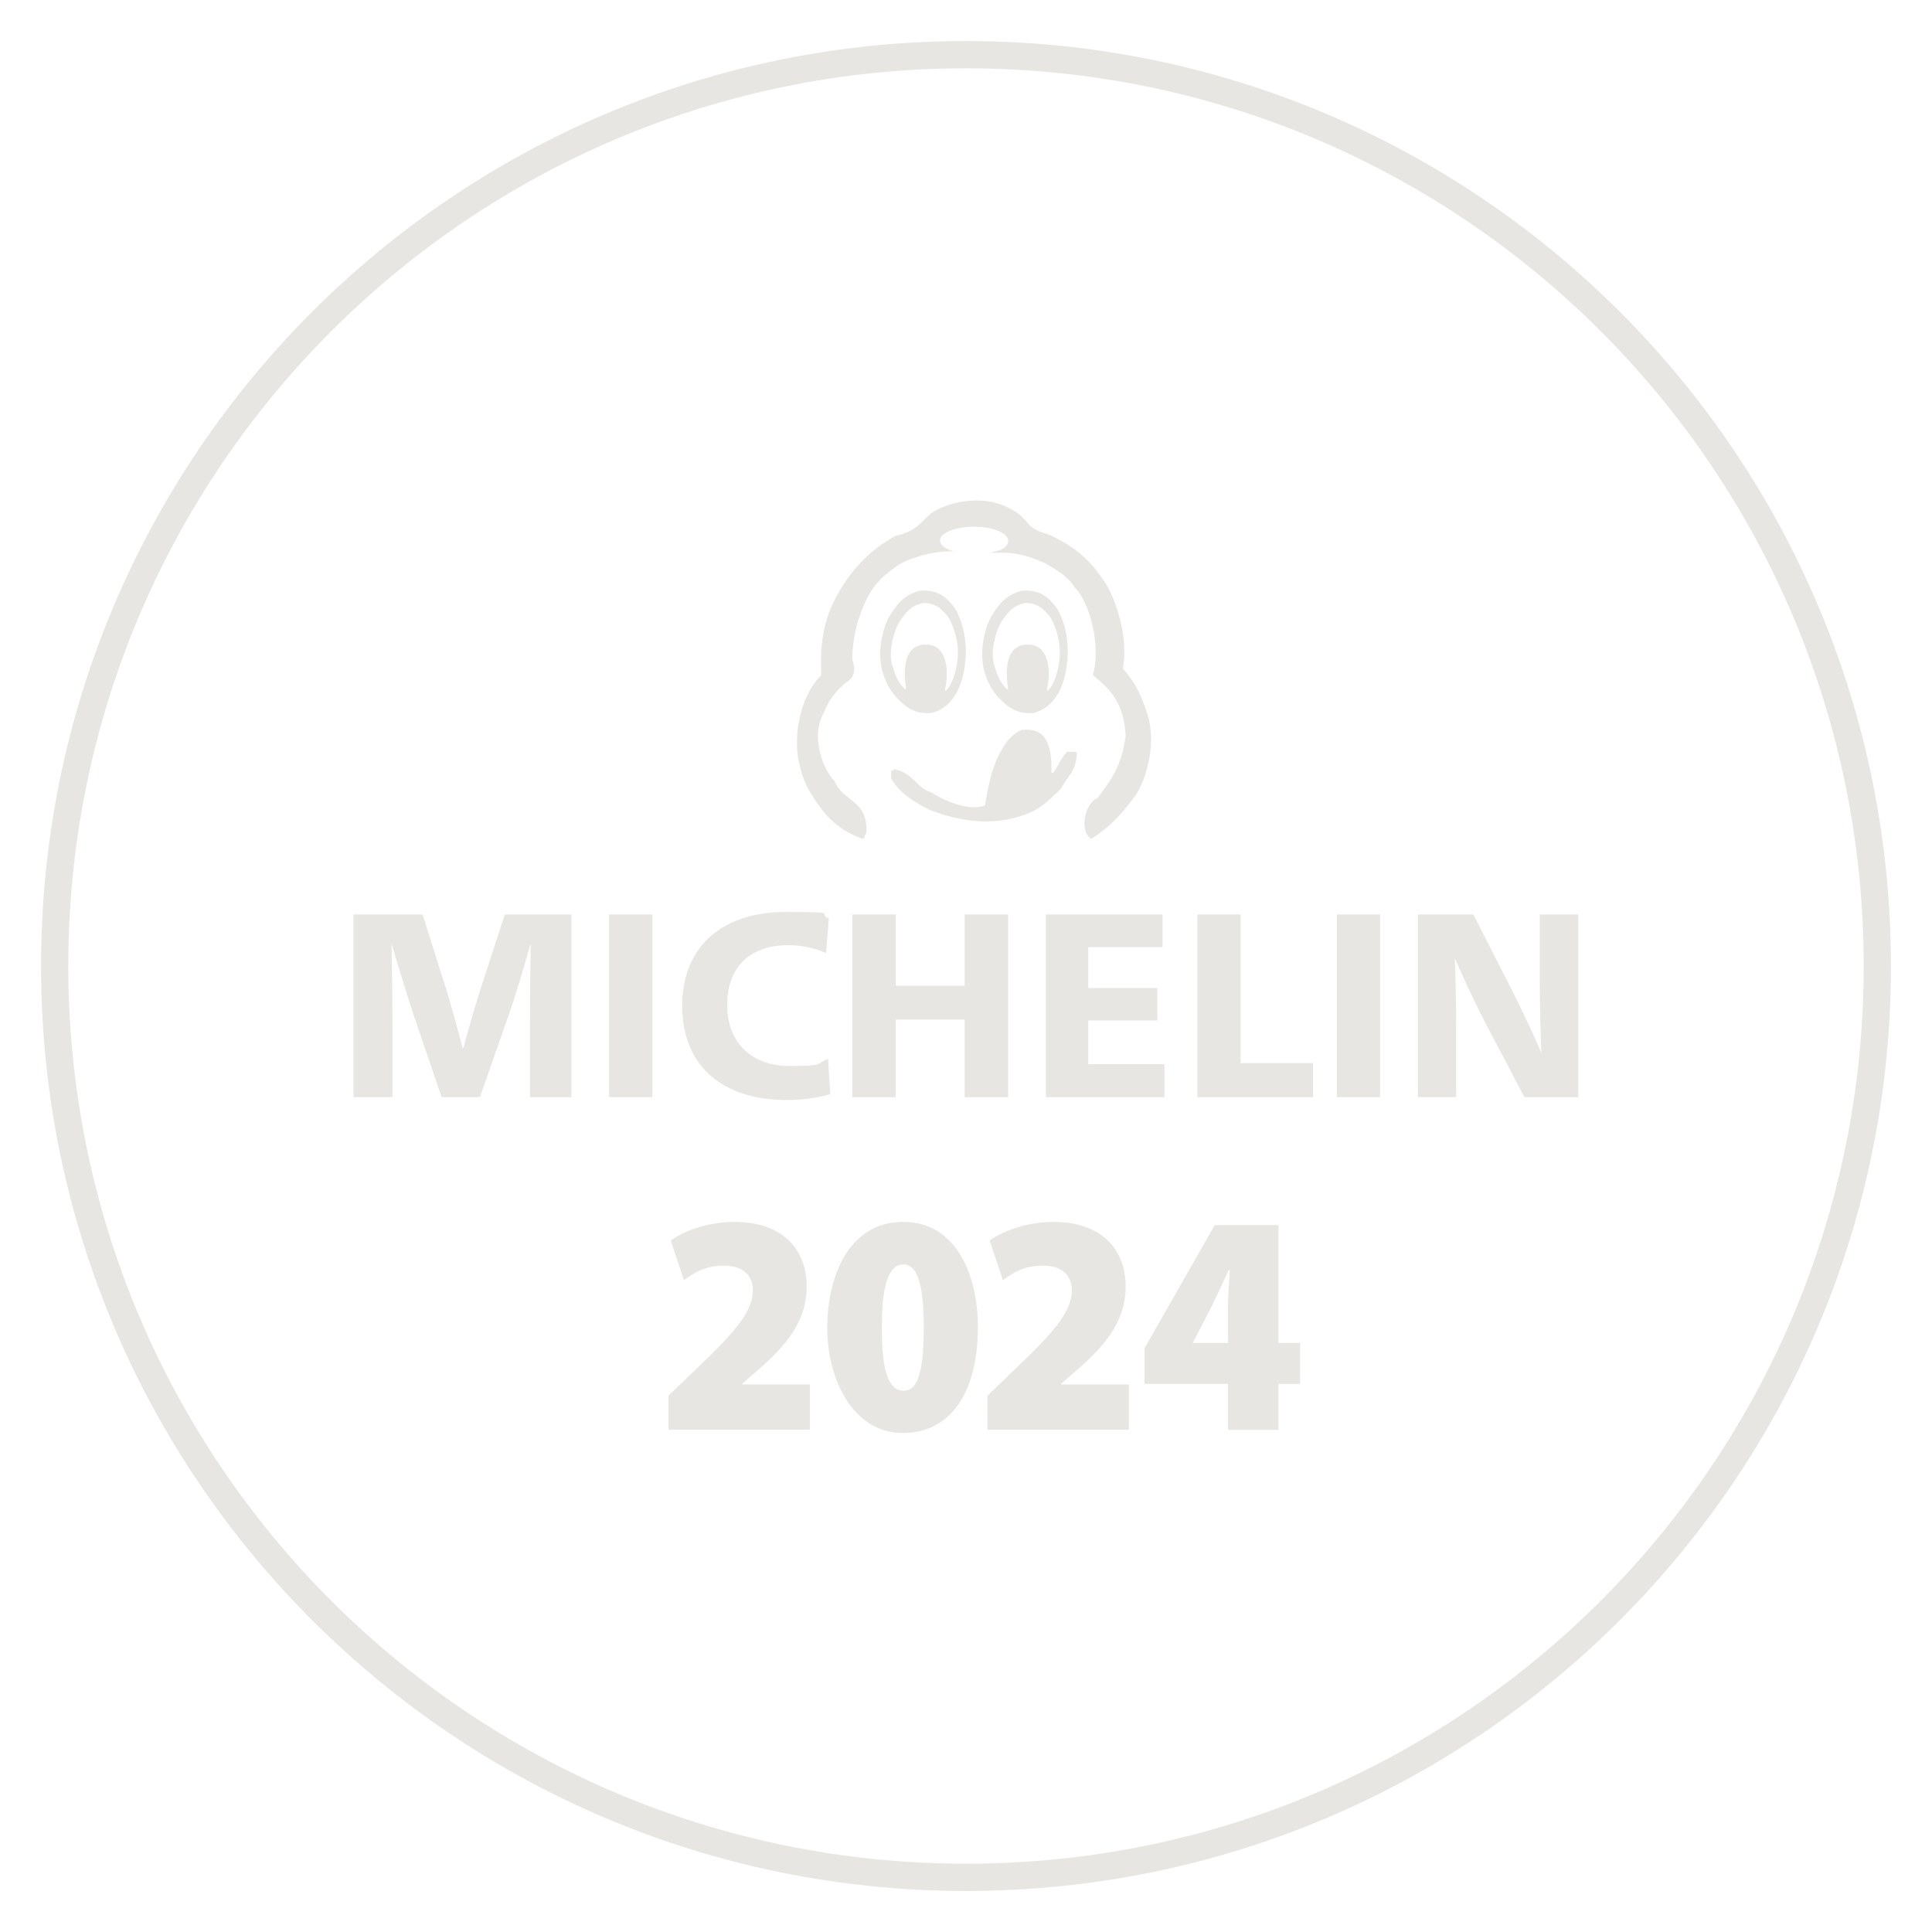
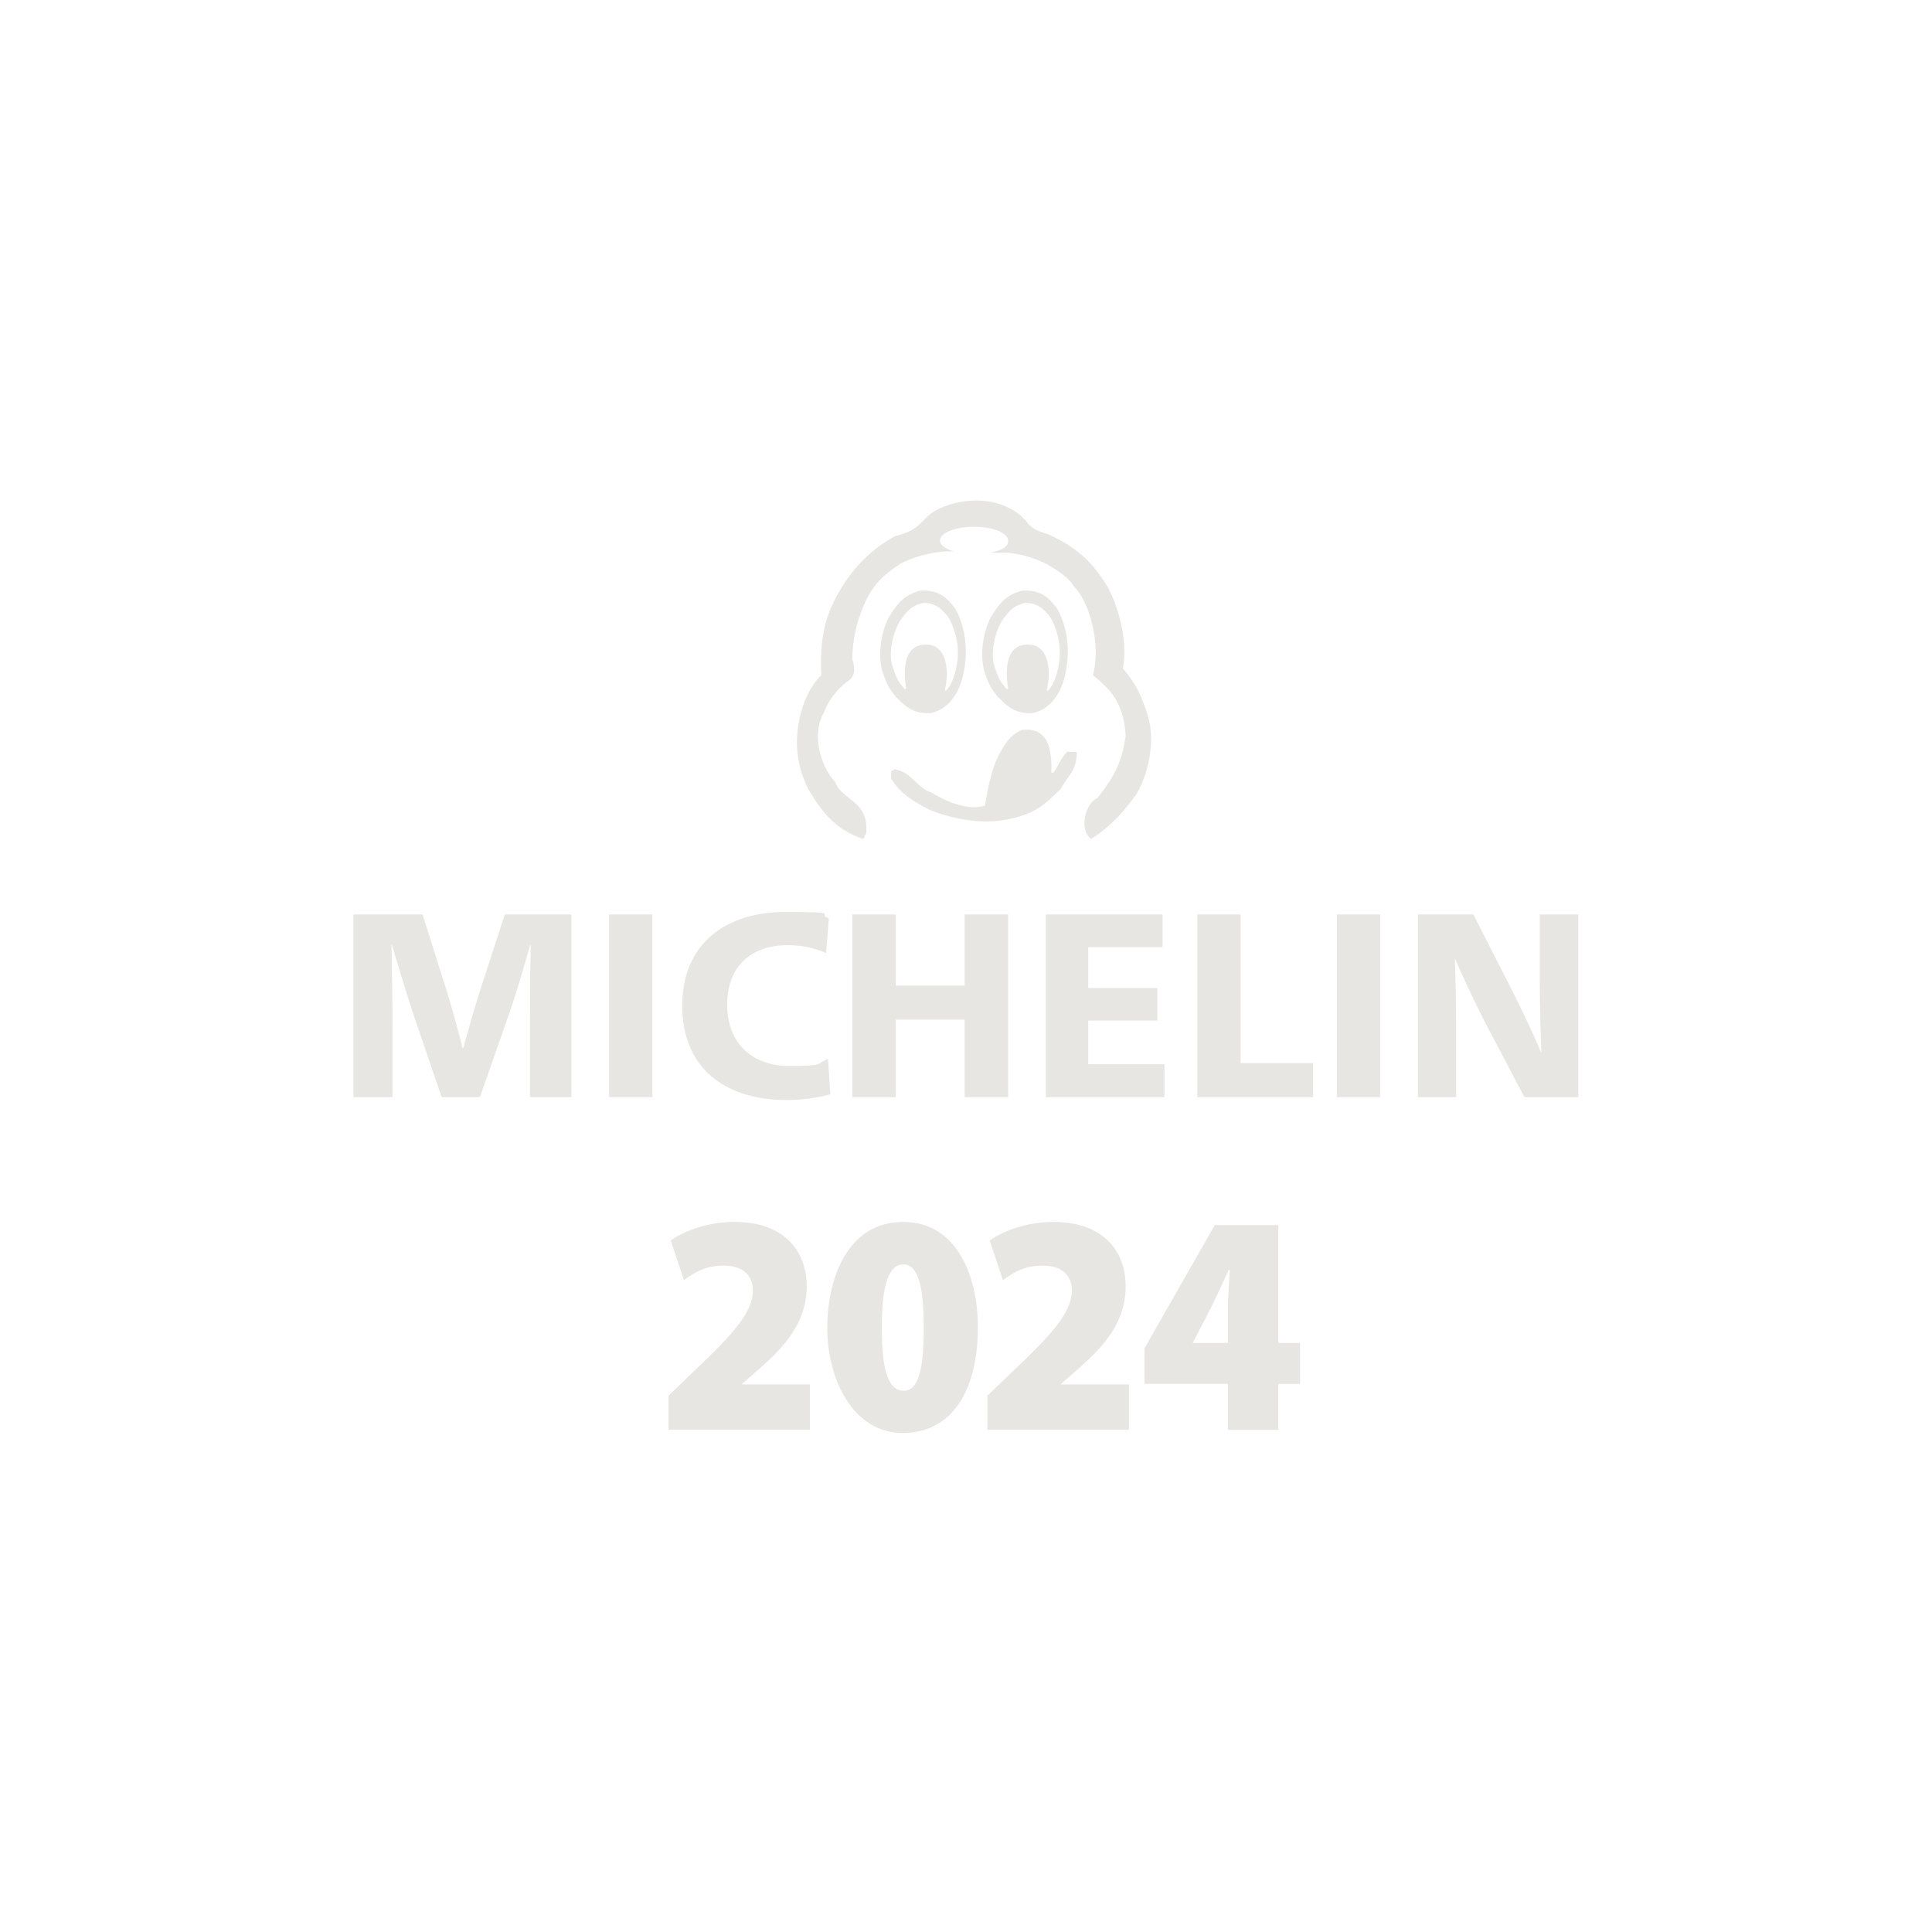
<svg xmlns="http://www.w3.org/2000/svg" viewBox="3481.858 -18.742 1559.684 1559.684" fill="none" role="img" aria-label="Michelin 2024">
  <defs>
    <style type="text/css">
  .cls-6 { fill: none; stroke: #e8e6e3; stroke-miterlimit: 10; stroke-width: 22px; }
  .cls-1, .cls-2, .cls-3, .cls-4, .cls-5 { fill: #e8e6e3; fill-rule: evenodd; stroke-width: 0; }
</style>
  </defs>
  <g class="stamp">
    <g>
      <g>
        <g>
-           <circle class="cls-6" cx="4261.7" cy="761.1" r="735.7" />
          <g>
            <path class="cls-4" d="M3841.5,777.8c4.6,15,9.7,33.6,13.9,49.9h.4c4.4-16.3,9.7-34.9,14.6-49.9l19-58.3h53.7v147.5h-33.4v-59.2c0-18.2.2-44,.6-63.8h-.4c-4.6,16.5-12.3,42.3-16.7,54.7l-23.9,68.3h-30.9l-23.2-68c-2.3-6.8-13.1-41.6-16.9-55h-.4c.4,19.9.8,45.7.8,63.8v59.2h-31.5v-147.5h55.8l18.4,58.3Z" />
            <path class="cls-4" d="M4008.5,867h-34.9v-147.5h34.9v147.5Z" />
            <path class="cls-4" d="M4148.6,750.6c-10.1-4.4-19.9-6.3-30.9-6.3-28.9,0-48.8,16.5-48.8,48s20.5,49.5,50.1,49.5,20.5-1.5,31.3-5.7l1.9,28.5c-10.1,3-22.8,4.7-35.3,4.7-50.5,0-84.3-26.4-84.3-76.1s34.7-75.7,82.9-75.7,24.5,1.3,35.5,5.1l-2.3,28.1Z" />
            <path class="cls-4" d="M4295.7,867h-35.1v-62.6h-55.6v62.6h-35.1v-147.5h35.1v57.5h55.6v-57.5h35.1v147.5Z" />
            <path class="cls-4" d="M4420.4,719.5v26.4h-60v33h55.8v26.2h-55.8v35.3h61.5v26.6h-95.7v-147.5h94.3Z" />
            <path class="cls-4" d="M4483.4,839.5h58.5v27.5h-93.4v-147.5h34.9v120h0Z" />
            <path class="cls-4" d="M4596,867h-34.9v-147.5h34.9v147.5Z" />
            <path class="cls-4" d="M4724.9,719.5h31.1v147.5h-43.5l-31.9-60.7c-8.5-16.3-19.9-41-23.9-50.7h-.4c.6,9.1,1.1,39.7,1.1,52.4v59h-30.9v-147.5h44.8l32.1,63c5.5,10.6,18.2,37.6,22.4,48h.4c-.6-10.8-1.3-41-1.3-56.8v-54.1h0Z" />
          </g>
        </g>
        <g>
          <path class="cls-1" d="M4330.6,605.5c.7-19.5-2.6-37.8-24.2-34.9-9.6,4.3-13.9,12.2-18.8,21.2-5.7,12.1-8.3,26-10.6,39.8-14.1,4.9-34.9-5-43-10.5-12.8-3.8-14.6-16-30.7-19.1,1.2,2.3-2.3-.2-2.1,3.2,0,1.1,0,2.1.2,4.8,7.1,11.8,18.1,18.6,31.5,25.3,27,10.4,55.4,13.2,82,1.3,9.2-4.5,16.1-11.4,23.5-18.7,4.7-9.5,12.5-14,12.8-28.7-.3-2.1-4.6-.3-7.7-1.2-4.9,4.8-6.9,10.8-11.1,16.9,0,0-2.4.3-1.8.6Z" />
          <g>
            <path class="cls-4" d="M4306.4,458.1c.1,0,.2,0,.3,0,0,0-.1,0-.3,0Z" />
            <path class="cls-4" d="M4343.4,500c-.3-10.6-5.7-24.9-9.5-29.2-5.5-7.1-12.1-13.7-27.2-12.7,0,0-.2,0-.7.2-13.7,4.1-18.3,11.8-24.5,21.6-6.1,12.2-8.6,29-5.2,42.7,3.4,11.1,6.1,15,10.9,21.1,6.2,5.8,12.7,14.3,28.8,13.2,8.5-2.4,11.1-5.2,15.1-8.9,4-4.9,6.8-8.7,9.9-18.8,2.4-9.8,3.5-19.4,2.5-29ZM4328.4,538.3l-.3.5-1.1-.2v-.7c4-16.4.7-36.1-14.4-36.2-18.6-1.1-19.5,19.8-16.9,35.2l-.9,1c-4.2-4.8-6.6-7.6-9.5-17-5-12.3.4-30.5,5.6-38.7,4.8-6.4,8-11.9,18.6-14.2,9.6,0,13.9,4.4,17.9,8.7,4.5,4.1,10.2,18.8,10,30.9.4,11.1-4.2,26.4-9.2,30.7Z" />
          </g>
          <g>
            <path class="cls-4" d="M4224.1,458.1c.1,0,.2,0,.3,0,0,0,0,0-.3,0Z" />
            <path class="cls-4" d="M4261.1,500c-.3-10.6-5.7-24.9-9.5-29.2-5.5-7.1-12.1-13.7-27.2-12.7,0,0-.2,0-.7.2-13.7,4.1-18.3,11.8-24.5,21.6-6.1,12.2-8.6,29-5.2,42.7,3.4,11.1,6.1,15,10.9,21.1,6.2,5.8,12.7,14.3,28.8,13.2,8.5-2.4,11.1-5.2,15.1-8.9,4-4.9,6.8-8.7,9.9-18.8,2.4-9.8,3.5-19.4,2.5-29ZM4246.1,538.3l-.3.5-1.1-.2v-.7c4-16.4.7-36.1-14.4-36.2-18.6-1.1-19.5,19.8-16.9,35.2l-.9,1c-4.2-4.8-6.6-7.6-9.5-17-5-12.3.4-30.5,5.6-38.7,4.8-6.4,8-11.9,18.6-14.2,9.6,0,13.9,4.4,17.9,8.7,4.5,4.1,10.2,18.8,10,30.9.4,11.1-4.2,26.4-9.2,30.7Z" />
          </g>
          <path class="cls-1" d="M4407.2,554.8c-6.7-18.8-10.5-23.8-18.9-34,5.1-24.5-6.2-59.2-16.7-72.6-11-16.5-24.6-27.2-44-35.8-10.4-2.6-15-6.8-17.2-10.4-4.8-5.1-8.6-8.1-15-11.1-20.9-10.7-50.4-4.5-63.3,5.9-6.4,5.6-10.6,13.6-27.4,17.1-22.4,12.3-38.2,29.9-49.8,53.2-10.1,20.5-10.9,41.3-10,59.1-6,6.4-8.5,10.1-13.3,20.7-9.1,24.5-8.8,48.6,2.9,71.6,10.8,18,20.8,31.7,43.5,39.9,3.3-.8.8-3,3.1-3.8,2.6-27.7-19.3-26.2-25.2-42.4-8.9-8.6-20.4-35.4-8.9-55.8,4-10.5,10.5-18,18.1-24.5,5.9-3.1,8.1-8.6,4.8-18.1,0-9.9,1.5-19,3.7-28.2,8.8-28.9,17.4-36.9,33.6-48.3,10-6.1,27.5-10.8,40.2-10.9h4.5c-6.8-1.9-11.2-5.2-11.2-8.8,0-6.1,12.3-11.1,27.5-11.1s27.5,5,27.5,11.1-5.8,7.9-14.4,9.8l6.4.2c13-1,27.2,3,39.7,9.3,8.3,5.2,16.7,9.8,21.6,18,12.9,12.6,21.9,48.5,15.1,71.3,13.4,11.3,24.7,21.1,26.5,48.8-3.4,26.9-14,38.6-22.8,50.6-8.8,2.8-15.8,25-5.1,32.9,16.4-10.2,26.9-22.7,36.9-36.6,10.4-18.2,15.8-46.1,7.4-67.3Z" />
        </g>
      </g>
      <g>
        <path class="cls-4" d="M4021.5,1135.5v-27.5l21.4-20.6c30-28.5,46.5-46.3,46.8-64.1,0-12-7.6-20.3-23.4-20.3s-23.9,5.8-32.3,11.7l-10.7-32c11.4-8.1,30.5-15,51.6-15,38.9,0,58.2,22.4,58.2,52.1s-18.8,49.3-38.1,66.4l-14,12.2v.5h54.7v36.6h-114.2Z" />
        <path class="cls-4" d="M4271.3,1052.4c0,51.9-21.1,85.7-60.8,85.7s-60.8-43-60.8-84.7,17.3-85.7,61.3-85.7,60.3,45,60.3,84.7ZM4193.8,1052.9c-.3,36.6,6.1,51.1,17.5,51.1s16.3-15,16.3-51.1-5.6-50.9-16.5-50.9-17.5,14.5-17.3,50.9Z" />
        <path class="cls-4" d="M4279,1135.5v-27.5l21.4-20.6c30-28.5,46.5-46.3,46.8-64.1,0-12-7.6-20.3-23.4-20.3s-23.9,5.8-32.3,11.7l-10.7-32c11.4-8.1,30.5-15,51.6-15,38.9,0,58.2,22.4,58.2,52.1s-18.8,49.3-38.1,66.4l-14,12.2v.5h54.7v36.6h-114.2Z" />
        <path class="cls-4" d="M4473.2,1135.5v-37.1h-67.4v-28.7l56.7-99.4h51.4v95.1h17.5v33.1h-17.5v37.1h-40.7ZM4473.2,1065.3v-28.2c0-9.7.8-20.1,1.5-30.5h-1c-4.6,9.9-8.9,19.6-14.2,30.3l-14.5,28-.3.5h28.5Z" />
      </g>
    </g>
  </g>
</svg>
